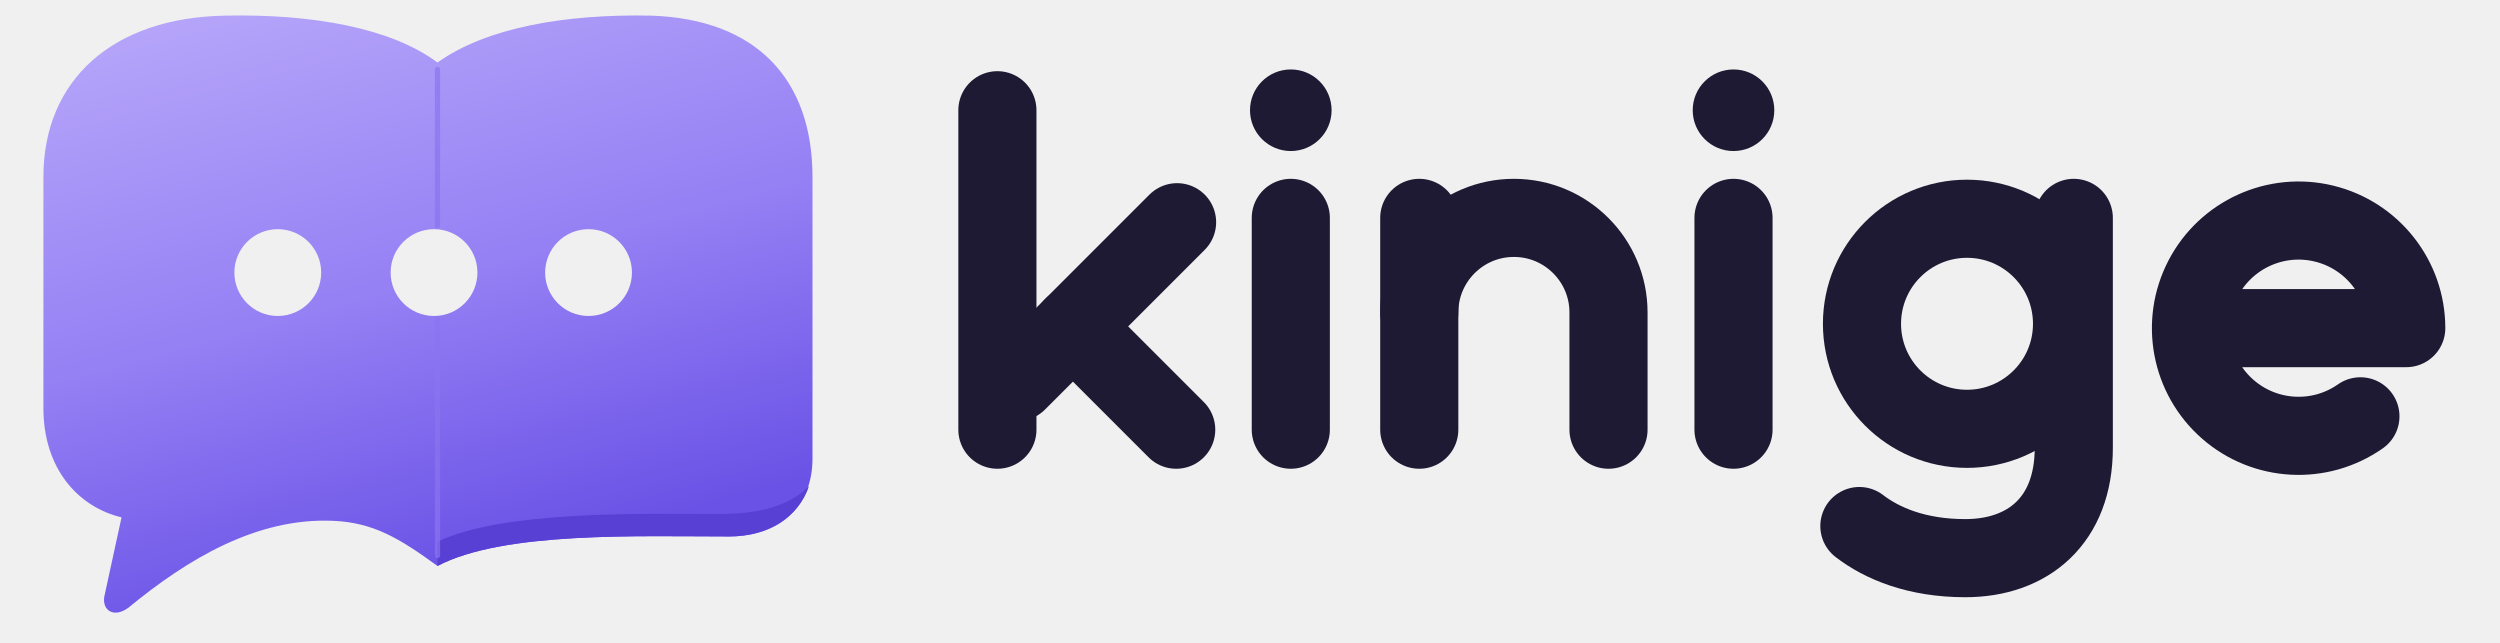
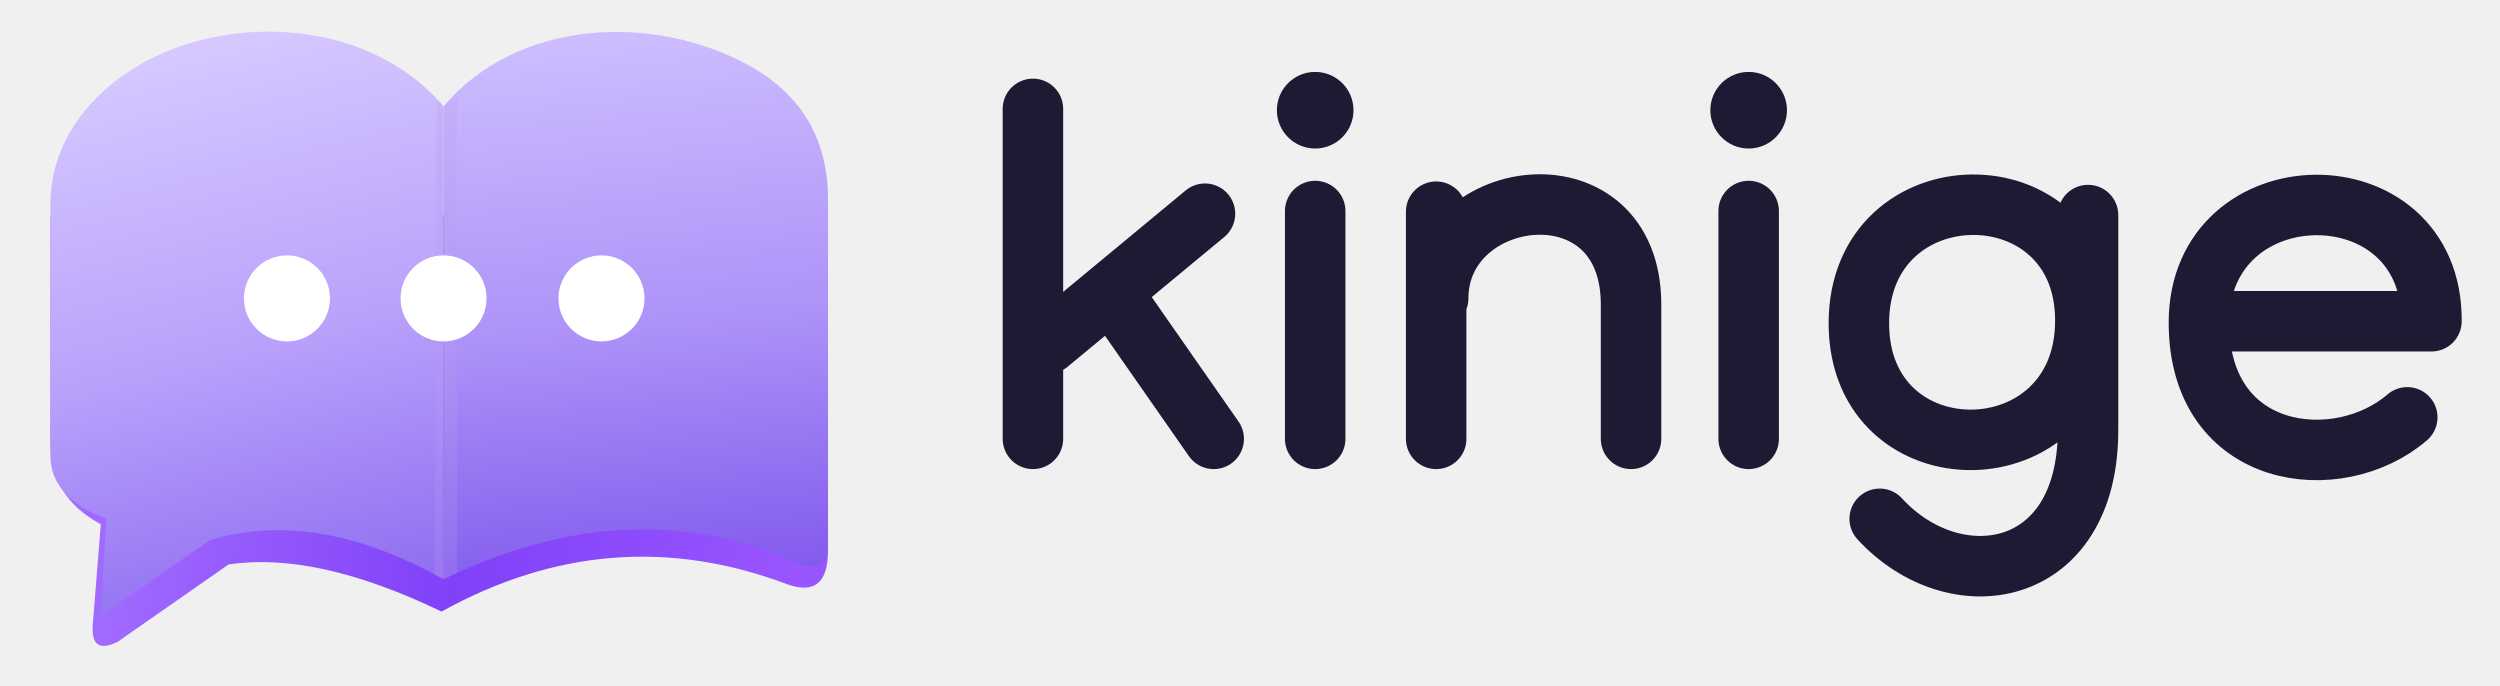
- <svg xmlns="http://www.w3.org/2000/svg" viewBox="300 140 1440 370">
+ <svg xmlns="http://www.w3.org/2000/svg" viewBox="54 38 372 102" role="img" aria-labelledby="title desc">
  <defs>
-     <linearGradient id="kg" x1="0" y1="0" x2="0.35" y2="1">
-       <stop offset="0" stop-color="#F6F2FF" />
-       <stop offset=".55" stop-color="#DCD2FD" />
-       <stop offset="1" stop-color="#A28EF5" />
+     <linearGradient id="left-page" x1="91" y1="43" x2="111" y2="124" gradientUnits="userSpaceOnUse">
+       <stop stop-color="#d6c8ff" />
+       <stop offset=".54" stop-color="#b9a1fb" />
+       <stop offset="1" stop-color="#9270f2" />
    </linearGradient>
-     <linearGradient id="kgl" x1="0" y1="0" x2="0.35" y2="1">
-       <stop offset="0" stop-color="#B9A9FA" />
-       <stop offset=".55" stop-color="#9580F4" />
-       <stop offset="1" stop-color="#6A52E6" />
+     <linearGradient id="right-page" x1="143" y1="43" x2="151" y2="124" gradientUnits="userSpaceOnUse">
+       <stop stop-color="#cdbdff" />
+       <stop offset=".54" stop-color="#ad92f8" />
+       <stop offset="1" stop-color="#835ced" />
+     </linearGradient>
+     <linearGradient id="edge" x1="71" y1="117" x2="172" y2="129" gradientUnits="userSpaceOnUse">
+       <stop stop-color="#a16aff" />
+       <stop offset=".5" stop-color="#8041f8" />
+       <stop offset="1" stop-color="#9955ff" />
    </linearGradient>
  </defs>
-   <g transform="translate(290 120)">
-     <path fill="url(#kgl)" fill-rule="evenodd" d="M35 122C35 66 75 30 140 29C190 28 235 36 262 56C290 36 335 28 385 29C446 31 478 66 478 122L478 284C478 312 459 329 430 329C378 329 300 326 262 346C240 330 225 321 202 320C158 318 118 342 84 370C76 376 69 372 70 364L80 318C55 312 35 290 35 255ZM195 177A25 25 0 1 0 145 177A25 25 0 1 0 195 177ZM285 177A25 25 0 1 0 235 177A25 25 0 1 0 285 177ZM374 177A25 25 0 1 0 324 177A25 25 0 1 0 374 177Z" />
-     <path fill="#5940D4" d="M262 346C300 326 378 329 430 329C452 329 470 318 476 300C464 312 446 316 425 316C378 316 300 314 262 332Z" />
-     <path d="M262 60V150M262 204V340" stroke="#8A74F0" stroke-width="3" stroke-linecap="round" opacity=".7" />
+   <g id="book-chat-symbol">
+     <path id="page-edge-and-tail" fill="url(#edge)" d="M61.5 104Q61.5 112 69 116L67.8 131Q67.5 135.5 71.5 133.5L88 122Q101 120 119.7 129Q145 115 171.3 125Q177.2 127 177.2 120V70H61.5Z" />
+     <path id="left-page-shape" fill="url(#left-page)" d="M120 53.8C108.5 40.4 87.4 40.1 74.5 47.8C66 52.9 61.5 60.4 61.5 68.4V105.8Q61.5 112 69.8 115.2L69 129.7L85.2 118.4C97.6 114.6 109.8 118.5 120 124.2Z" />
+     <path id="right-page-shape" fill="url(#right-page)" d="M120 53.8C131.1 40.8 151.1 40 165.2 47.6C173.5 52.1 177.2 59 177.2 67.6V119.2Q177.2 123.7 172.6 121.8C153.7 113.2 135.4 116.7 120 124.2Z" />
+     <path id="soft-book-fold" fill="#b89aec" opacity=".23" d="M119 53L120 54L122 52.2V123.2L120 124.2L118.7 123.5Z" />
+     <g id="three-dots" fill="#ffffff">
+       <circle cx="96.7" cy="82.4" r="6.4" />
+       <circle cx="120" cy="82.4" r="6.4" />
+       <circle cx="143.5" cy="82.4" r="6.4" />
+     </g>
  </g>
-   <g fill="none" stroke="#1E1A33" stroke-width="45" stroke-linecap="round" stroke-linejoin="round">
-     <path d="M874.5 203.5V387.5" />
-     <path d="M978 268L886 360" />
-     <path d="M918 328L977.5 387.5" />
-     <path d="M1043.5 265.5V387.5" />
-     <path d="M1117.5 387.5V265.5" />
-     <path d="M1117.5 320A54.5 54.5 0 0 1 1226.5 320V387.5" />
-     <path d="M1298.5 265.5V387.5" />
-     <circle cx="1433" cy="326.5" r="60.5" />
-     <path d="M1494.5 265.5V398C1494.5 440 1468 461.5 1432 461.5C1404 461.5 1384 453 1371 443" />
-     <path d="M1562 329H1686A62 62 0 1 0 1659.6 379.8" />
-   </g>
-   <g fill="#1E1A33">
-     <circle cx="1043.5" cy="203.5" r="23.5" />
-     <circle cx="1298.5" cy="203.5" r="23.5" />
+   <g id="kinige-wordmark" fill="none" stroke="#1e1a33" stroke-width="9" stroke-linecap="round" stroke-linejoin="round" aria-label="kinige">
+     <path id="letter-k" d="M207.7 54.2V103.3M233.3 69.8L210 89.1M219.4 81.5L234.6 103.3" />
+     <path id="letter-i-first" d="M249.7 69.4V103.3" />
+     <circle id="dot-i-first" cx="249.7" cy="54.4" r="5.7" fill="#1e1a33" stroke="none" />
+     <path id="letter-n" d="M267.7 103.3V69.5M268 82.4C268 65.5 296.7 61.8 296.7 83.3V103.3" />
+     <path id="letter-i-second" d="M314.2 69.4V103.3" />
+     <circle id="dot-i-second" cx="314.2" cy="54.4" r="5.7" fill="#1e1a33" stroke="none" />
+     <path id="letter-g" d="M364.7 70V102C364.7 124.4 344.8 127.3 333.7 115.2M364.3 85.7C364.3 62.5 330.6 62.8 330.6 86.1C330.6 109.5 364.3 109.1 364.3 85.7Z" />
+     <path id="letter-e" d="M382.1 85.8H415.8C416 62.5 381.2 62.9 381.2 86C381.2 106.6 402 108.9 412.2 100.1" />
  </g>
</svg>
